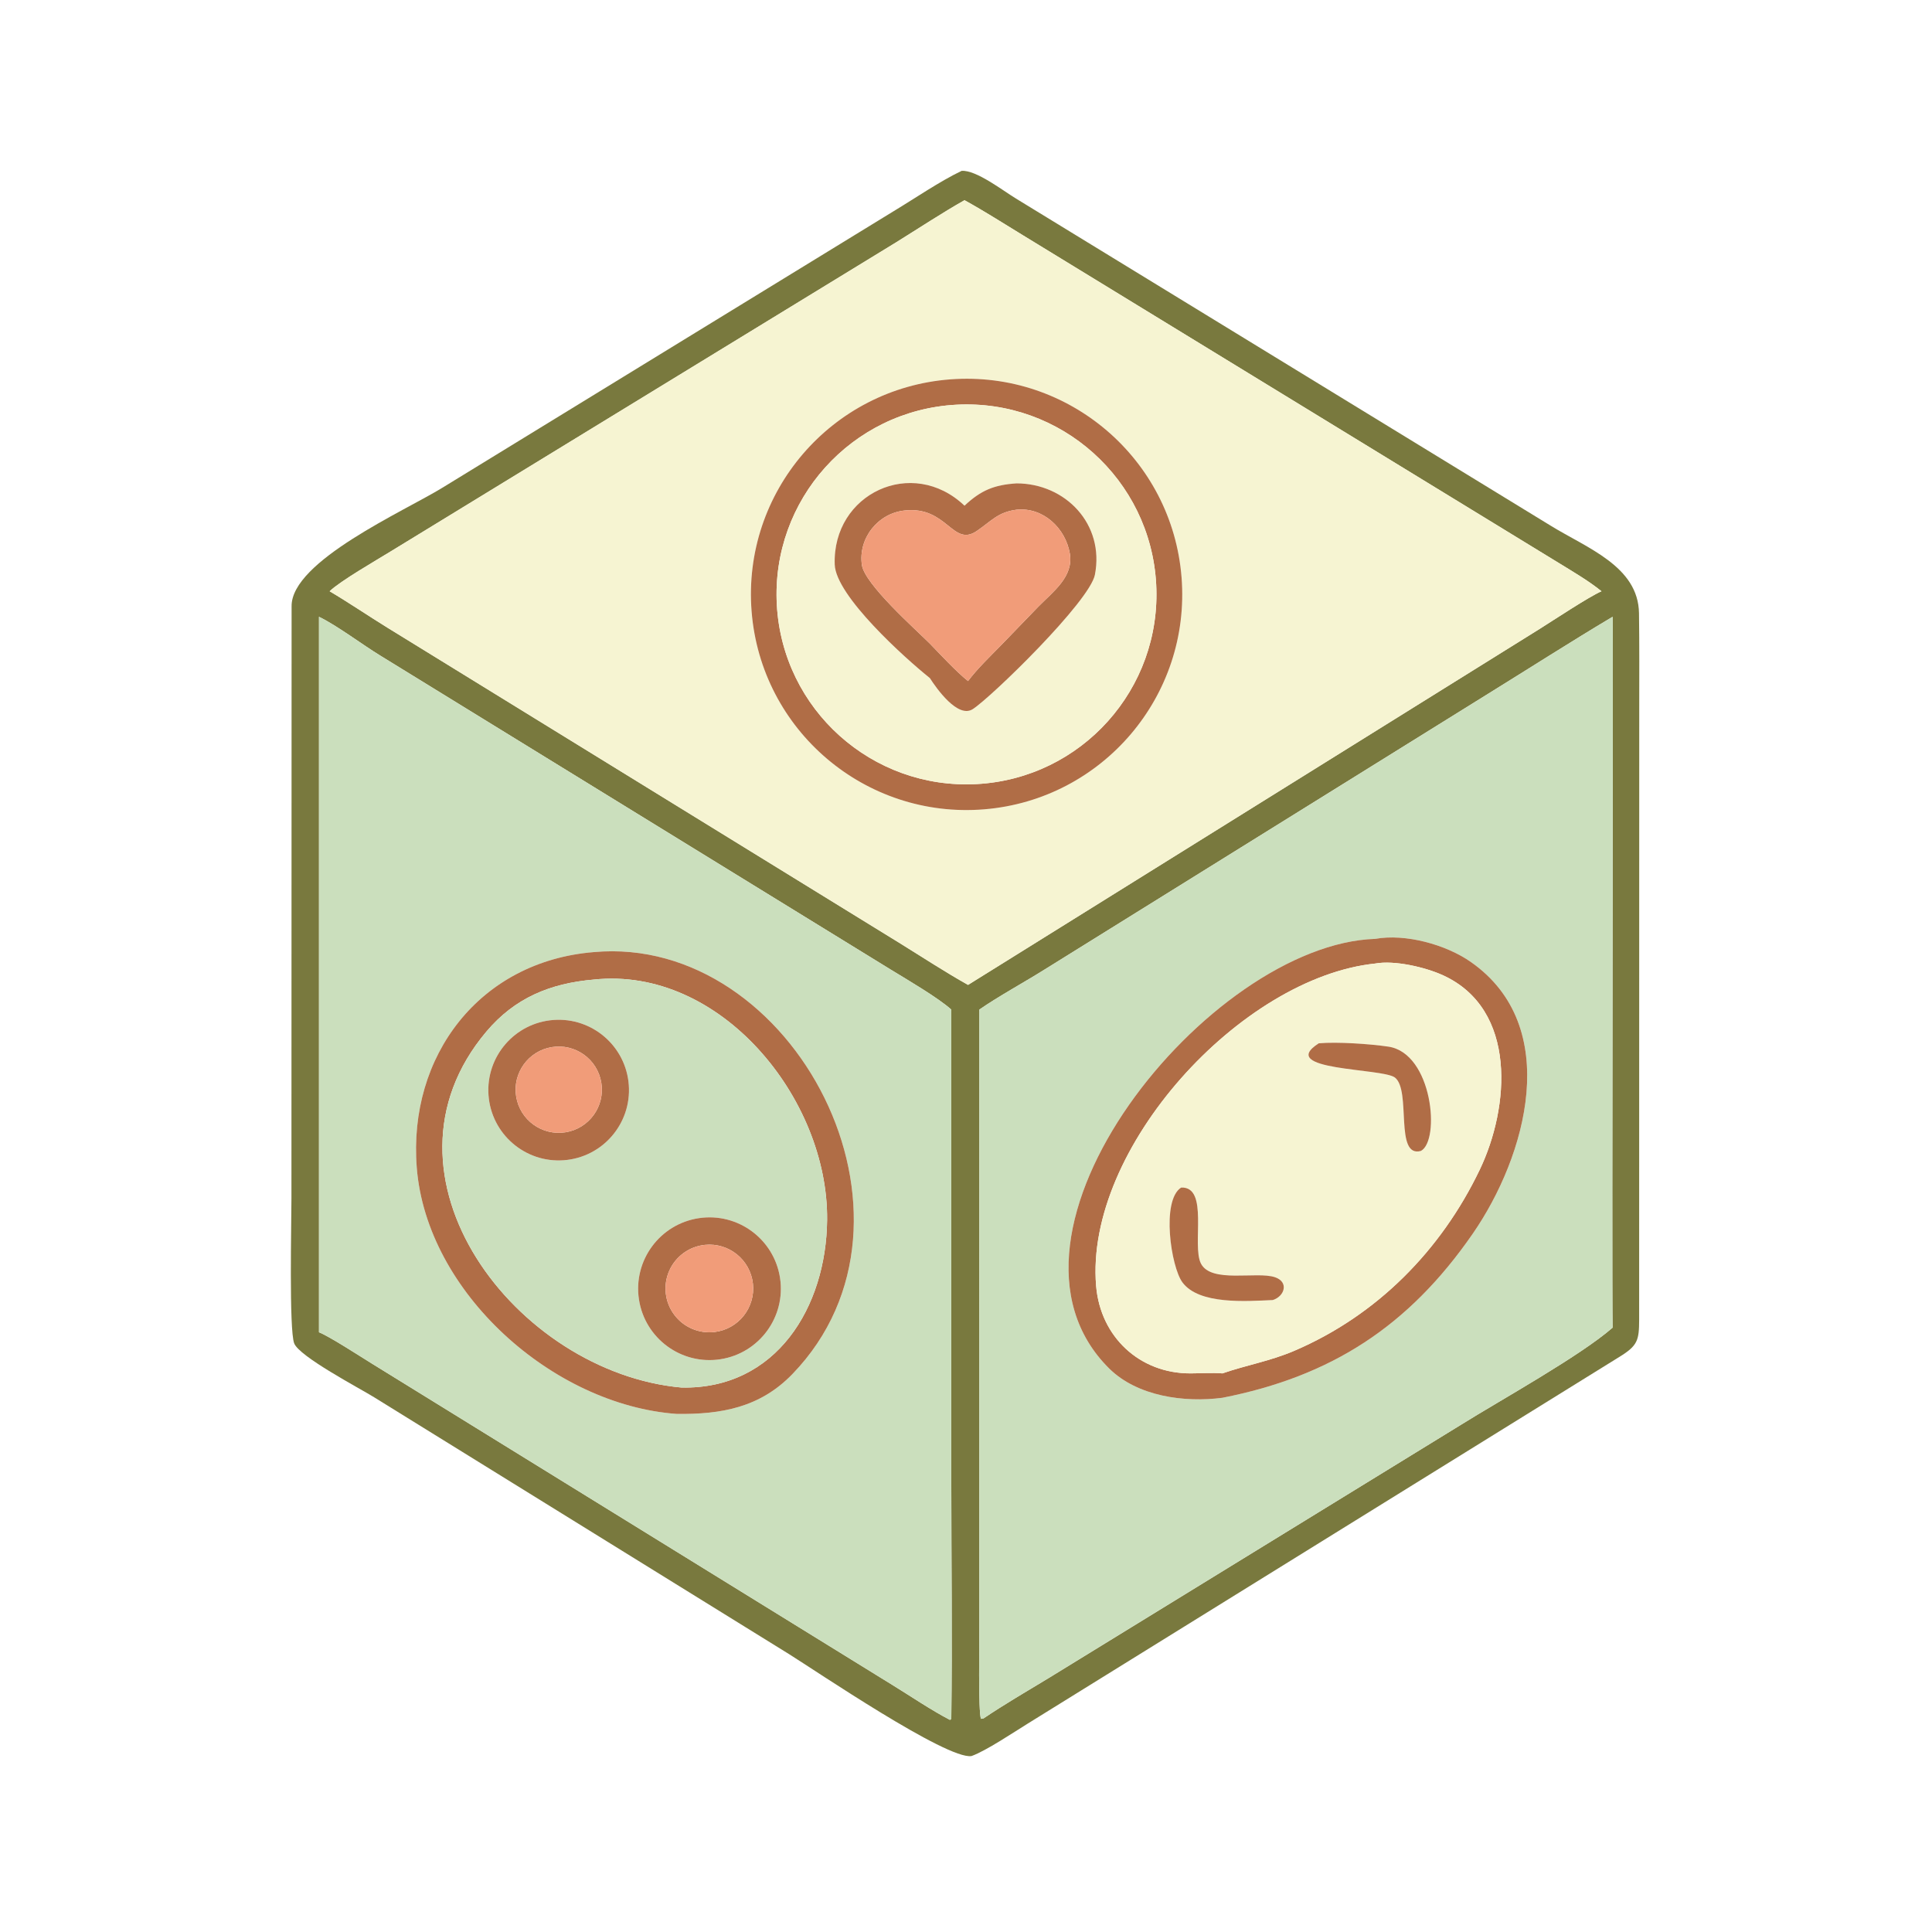
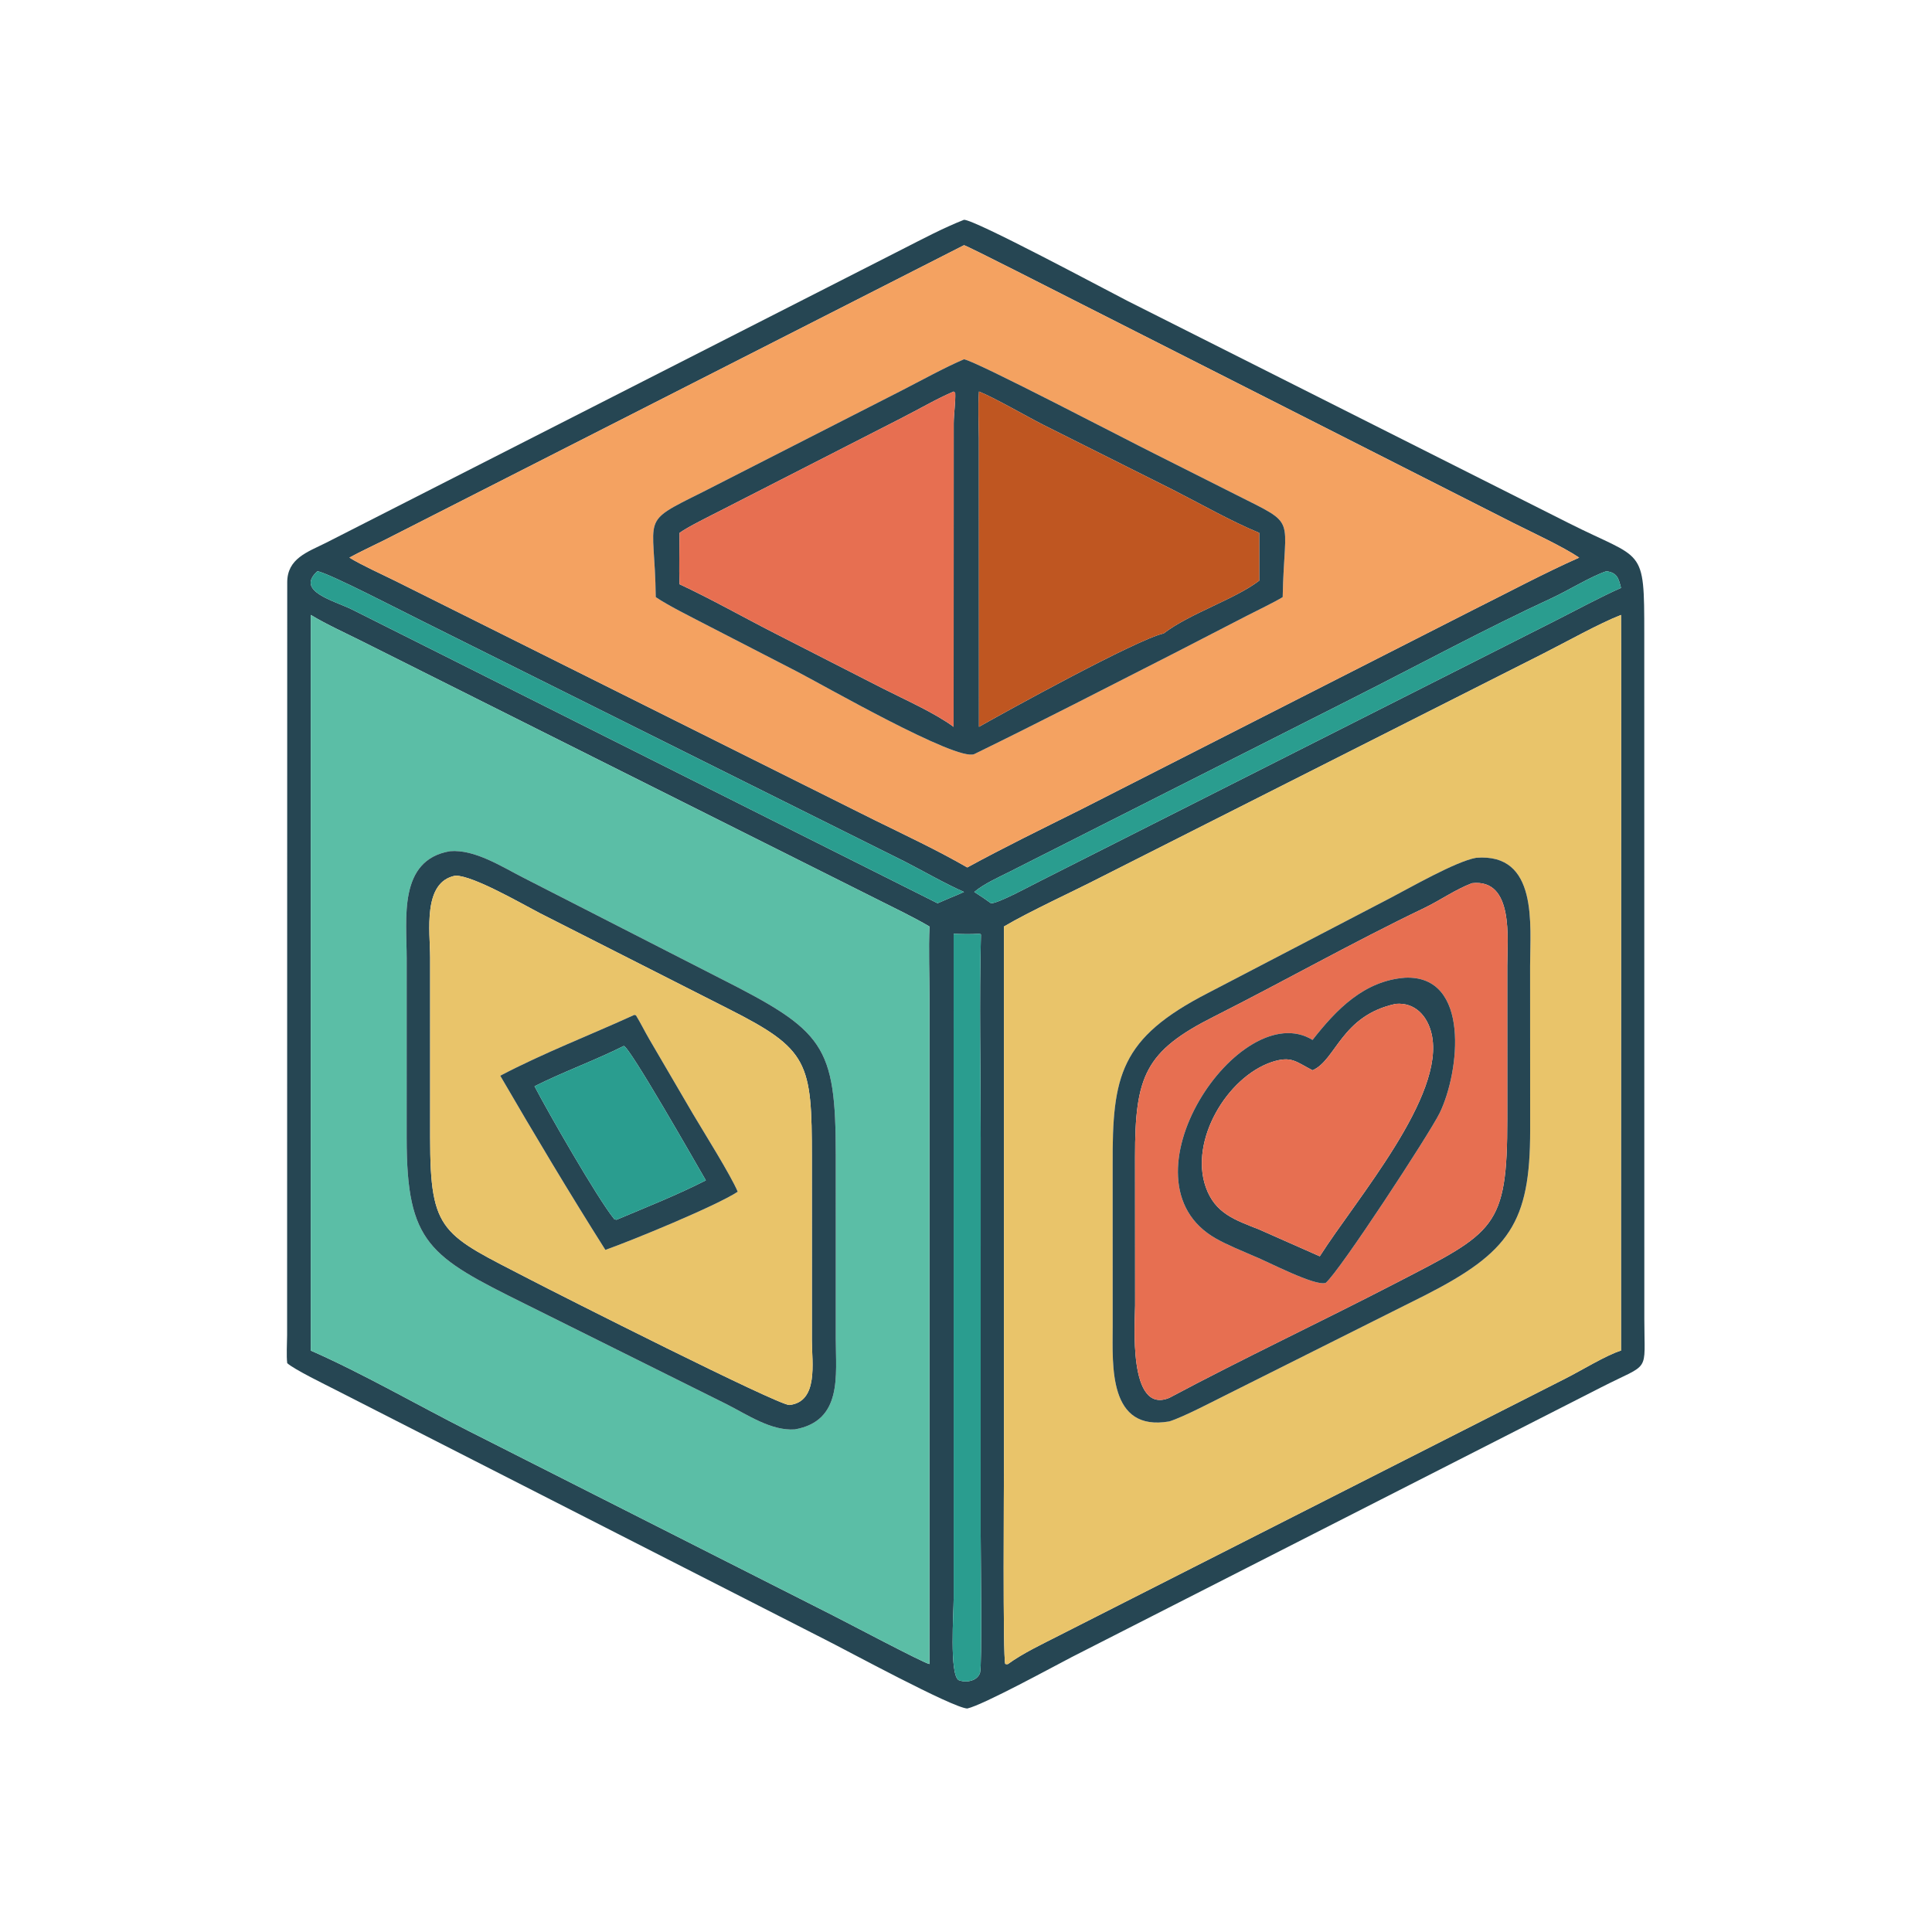
- <svg xmlns="http://www.w3.org/2000/svg" width="1024" height="1024" viewBox="0 0 1024 1024">
-   <path fill="#79793E" transform="scale(2 2)" d="M257.469 465.37C250.99 466.433 216.109 442.718 209.004 438.294L99.121 370.274C95.304 367.902 79.262 359.494 77.954 355.98C76.581 352.294 77.236 323.808 77.235 317.563L77.276 160.7C77.102 148.704 107.271 135.402 117.244 129.251L236.875 55.936C242.503 52.545 249.074 48.036 254.85 45.275C258.729 45.031 265.694 50.462 269.264 52.63L410.859 139.26C420.556 145.26 434.17 150.043 434.352 162.516C434.474 170.909 434.419 179.381 434.418 187.776L434.392 349.795C434.372 355.198 433.991 356.605 429.215 359.553L272.437 456.725C268.651 459.061 261.327 463.987 257.469 465.37ZM255.606 53.057C249.767 56.35 243.16 60.705 237.398 64.276L103.613 146.087C99.721 148.488 90.193 153.958 87.359 156.688C92.314 159.618 97.683 163.255 102.692 166.351L238.637 250.059C244.506 253.702 250.527 257.631 256.539 261.01L408.1 166.62C411.609 164.415 421.114 158.119 424.411 156.688C421.162 154.035 416.873 151.515 413.26 149.297L271.16 62.393C265.901 59.191 261.035 56.055 255.606 53.057ZM84.536 163.456L84.536 353.068C87.211 354.092 95.421 359.431 98.443 361.297L236.495 446.533C241.283 449.473 246.91 453.296 251.756 455.793C252.091 455.523 252.006 455.673 252.107 455.411C252.36 434.802 252.108 413.574 252.107 392.916L252.107 267.557C248.612 264.412 240.419 259.625 236.114 256.993L100.973 173.865C95.953 170.817 89.466 165.849 84.536 163.456ZM427.353 163.456C416.523 169.91 405.283 177.104 394.531 183.758L277.025 256.813C271.77 260.13 264.387 264.158 259.534 267.557L259.538 431.292C259.538 434.248 259.224 454.147 259.988 455.503L260.619 455.411C266.192 451.657 272.159 448.173 277.922 444.693L387.285 377.51C397.44 371.157 418.77 359.36 427.353 351.84C427.106 334.688 427.57 163.783 427.353 163.456Z" />
-   <path fill="#F6F4D2" transform="scale(2 2)" d="M87.359 156.688C90.193 153.958 99.721 148.488 103.613 146.087L237.398 64.276C243.16 60.705 249.767 56.35 255.606 53.057C261.035 56.055 265.901 59.191 271.16 62.393L413.26 149.297C416.873 151.515 421.162 154.035 424.411 156.688C421.114 158.119 411.609 164.415 408.1 166.62L256.539 261.01C250.527 257.631 244.506 253.702 238.637 250.059L102.692 166.351C97.683 163.255 92.314 159.618 87.359 156.688ZM251.881 100.531C220.322 102.898 196.695 130.46 199.181 162.01C201.667 193.56 229.318 217.082 260.858 214.478C292.231 211.887 315.601 184.415 313.129 153.033C310.656 121.65 283.272 98.177 251.881 100.531Z" />
-   <path fill="#B06D46" transform="scale(2 2)" d="M260.858 214.478C229.318 217.082 201.667 193.56 199.181 162.01C196.695 130.46 220.322 102.898 251.881 100.531C283.272 98.177 310.656 121.65 313.129 153.033C315.601 184.415 292.231 211.887 260.858 214.478ZM253.426 107.254C225.659 108.748 204.364 132.473 205.866 160.24C207.368 188.007 231.098 209.296 258.865 207.787C286.621 206.278 307.9 182.558 306.399 154.802C304.897 127.045 281.183 105.759 253.426 107.254Z" />
-   <path fill="#F6F4D2" transform="scale(2 2)" d="M258.865 207.787C231.098 209.296 207.368 188.007 205.866 160.24C204.364 132.473 225.659 108.748 253.426 107.254C281.183 105.759 304.897 127.045 306.399 154.802C307.9 182.558 286.621 206.278 258.865 207.787ZM269.397 128.101C263.519 128.487 259.973 129.899 255.606 134.017C241.758 120.843 220.57 130.805 221.211 149.608C221.495 157.956 239.916 174.49 246.412 179.687C248.214 182.498 253.854 190.467 257.793 187.927C262.79 184.706 288.79 159.368 290.161 152.317C292.766 138.928 282.387 128.117 269.397 128.101Z" />
-   <path fill="#B06D46" transform="scale(2 2)" d="M255.606 134.017C259.973 129.899 263.519 128.487 269.397 128.101C282.387 128.117 292.766 138.928 290.161 152.317C288.79 159.368 262.79 184.706 257.793 187.927C253.854 190.467 248.214 182.498 246.412 179.687C239.916 174.49 221.495 157.956 221.211 149.608C220.57 130.805 241.758 120.843 255.606 134.017ZM269.397 135.078C264.436 135.723 262.769 138.055 258.846 140.727C252.448 145.085 251.03 134.051 239.739 135.289C232.651 136.015 227.378 142.672 228.414 149.735C229.163 154.84 242.533 166.69 246.412 170.549C249.382 173.608 253.28 177.87 256.539 180.484C259.053 177.14 262.303 174.058 265.242 171.042L275.146 160.793C279.074 156.785 284.56 152.849 283.516 146.698C282.373 139.965 276.452 134.353 269.397 135.078Z" />
-   <path fill="#F19C79" transform="scale(2 2)" d="M246.412 170.549C242.533 166.69 229.163 154.84 228.414 149.735C227.378 142.672 232.651 136.015 239.739 135.289C251.03 134.051 252.448 145.085 258.846 140.727C262.769 138.055 264.436 135.723 269.397 135.078C276.452 134.353 282.373 139.965 283.516 146.698C284.56 152.849 279.074 156.785 275.146 160.793L265.242 171.042C262.303 174.058 259.053 177.14 256.539 180.484C253.28 177.87 249.382 173.608 246.412 170.549Z" />
-   <path fill="#CBDFBD" transform="scale(2 2)" d="M84.536 353.068L84.536 163.456C89.466 165.849 95.953 170.817 100.973 173.865L236.114 256.993C240.419 259.625 248.612 264.412 252.107 267.557L252.107 392.916C252.108 413.574 252.36 434.802 252.107 455.411C252.006 455.673 252.091 455.523 251.756 455.793C246.91 453.296 241.283 449.473 236.495 446.533L98.443 361.297C95.421 359.431 87.211 354.092 84.536 353.068ZM157.345 252.319C127.146 254.774 108.105 279.781 110.448 309.444C113.06 342.522 146.506 372.339 179.349 374.704C191.134 374.845 201.396 373.038 209.991 364.151C249.913 322.87 210.271 247.487 157.345 252.319Z" />
-   <path fill="#CBDFBD" transform="scale(2 2)" d="M259.534 267.557C264.387 264.158 271.77 260.13 277.025 256.813L394.531 183.758C405.283 177.104 416.523 169.91 427.353 163.456C427.57 163.783 427.106 334.688 427.353 351.84C418.77 359.36 397.44 371.157 387.285 377.51L277.922 444.693C272.159 448.173 266.192 451.657 260.619 455.411L259.988 455.503C259.224 454.147 259.538 434.248 259.538 431.292L259.534 267.557ZM364.453 248.809C320.491 250.204 257.824 326.918 293.949 362.667C301.451 370.09 313.92 371.739 323.96 370.428C352.711 364.767 373.233 351.605 390.281 326.967C404.518 306.391 414.187 271.998 389.791 254.933C383.18 250.308 372.456 247.364 364.453 248.809Z" />
-   <path fill="#B06D46" transform="scale(2 2)" d="M323.96 370.428C313.92 371.739 301.451 370.09 293.949 362.667C257.824 326.918 320.491 250.204 364.453 248.809C372.456 247.364 383.18 250.308 389.791 254.933C414.187 271.998 404.518 306.391 390.281 326.967C373.233 351.605 352.711 364.767 323.96 370.428ZM364.453 255.347C328.847 259.066 287.43 304.337 290.484 340.777C291.616 354.284 302.016 364.003 315.519 363.961C318.319 363.952 321.154 363.743 323.96 363.96C330.422 361.725 336.577 360.725 343.009 357.97C364.904 348.592 381.855 331.415 392.124 310.032C400.054 293.521 402.194 267.499 382.392 258.453C377.739 256.328 369.558 254.413 364.453 255.347Z" />
-   <path fill="#B06D46" transform="scale(2 2)" d="M179.349 374.704C146.506 372.339 113.06 342.522 110.448 309.444C108.105 279.781 127.146 254.774 157.345 252.319C210.271 247.487 249.913 322.87 209.991 364.151C201.396 373.038 191.134 374.845 179.349 374.704ZM157.345 259.598C145.822 260.601 136.452 264.441 128.912 273.369C96.696 311.518 136.797 363.755 180.617 367.713C205.759 368.217 218.947 346.363 219.193 323.339C219.536 291.112 190.889 256.004 157.345 259.598Z" />
-   <path fill="#F6F4D2" transform="scale(2 2)" d="M323.96 363.96C321.154 363.743 318.319 363.952 315.519 363.961C302.016 364.003 291.616 354.284 290.484 340.777C287.43 304.337 328.847 259.066 364.453 255.347C369.558 254.413 377.739 256.328 382.392 258.453C402.194 267.499 400.054 293.521 392.124 310.032C381.855 331.415 364.904 348.592 343.009 357.97C336.577 360.725 330.422 361.725 323.96 363.96ZM349.488 276.488C338.073 283.79 366.261 283.013 369.657 285.548C374.09 288.959 369.463 306.94 376.549 305.011C381.733 302.276 379.679 279.109 367.931 277.37C363.122 276.658 354.391 276.046 349.488 276.488ZM313.014 314.717C307.695 318.11 310.311 335.734 313.36 339.846C317.765 345.786 330.198 344.843 337.312 344.524C340.428 343.543 341.641 339.743 337.877 338.476C333.026 336.843 320.956 340.18 318.254 334.841C315.796 329.983 320.447 314.378 313.014 314.717Z" />
-   <path fill="#CBDFBD" transform="scale(2 2)" d="M180.617 367.713C136.797 363.755 96.696 311.518 128.912 273.369C136.452 264.441 145.822 260.601 157.345 259.598C190.889 256.004 219.536 291.112 219.193 323.339C218.947 346.363 205.759 368.217 180.617 367.713ZM146.701 270.3C136.438 271.045 128.72 279.966 129.459 290.229C130.198 300.492 139.114 308.215 149.378 307.482C159.65 306.748 167.38 297.824 166.641 287.552C165.901 277.28 156.972 269.555 146.701 270.3ZM185.213 322.824C174.86 324.38 167.742 334.051 169.332 344.399C170.923 354.746 180.617 361.833 190.96 360.208C201.254 358.591 208.3 348.951 206.717 338.652C205.134 328.353 195.517 321.274 185.213 322.824Z" />
-   <path fill="#B06D46" transform="scale(2 2)" d="M149.378 307.482C139.114 308.215 130.198 300.492 129.459 290.229C128.72 279.966 136.438 271.045 146.701 270.3C156.972 269.555 165.901 277.28 166.641 287.552C167.38 297.824 159.65 306.748 149.378 307.482ZM146.225 277.498C140.006 278.518 135.786 284.379 136.791 290.6C137.797 296.821 143.649 301.055 149.872 300.063C156.116 299.069 160.365 293.194 159.357 286.953C158.348 280.712 152.464 276.475 146.225 277.498Z" />
-   <path fill="#B06D46" transform="scale(2 2)" d="M376.549 305.011C369.463 306.94 374.09 288.959 369.657 285.548C366.261 283.013 338.073 283.79 349.488 276.488C354.391 276.046 363.122 276.658 367.931 277.37C379.679 279.109 381.733 302.276 376.549 305.011Z" />
-   <path fill="#F19C79" transform="scale(2 2)" d="M149.872 300.063C143.649 301.055 137.797 296.821 136.791 290.6C135.786 284.379 140.006 278.518 146.225 277.498C152.464 276.475 158.348 280.712 159.357 286.953C160.365 293.194 156.116 299.069 149.872 300.063Z" />
-   <path fill="#B06D46" transform="scale(2 2)" d="M337.312 344.524C330.198 344.843 317.765 345.786 313.36 339.846C310.311 335.734 307.695 318.11 313.014 314.717C320.447 314.378 315.796 329.983 318.254 334.841C320.956 340.18 333.026 336.843 337.877 338.476C341.641 339.743 340.428 343.543 337.312 344.524Z" />
-   <path fill="#B06D46" transform="scale(2 2)" d="M190.96 360.208C180.617 361.833 170.923 354.746 169.332 344.399C167.742 334.051 174.86 324.38 185.213 322.824C195.517 321.274 205.134 328.353 206.717 338.652C208.3 348.951 201.254 358.591 190.96 360.208ZM186.832 329.901C182.673 330.316 179.057 332.934 177.364 336.756C175.671 340.579 176.162 345.016 178.65 348.375C181.138 351.735 185.239 353.498 189.389 352.993C195.709 352.225 200.233 346.511 199.533 340.183C198.832 333.854 193.168 329.269 186.832 329.901Z" />
-   <path fill="#F19C79" transform="scale(2 2)" d="M189.389 352.993C185.239 353.498 181.138 351.735 178.65 348.375C176.162 345.016 175.671 340.579 177.364 336.756C179.057 332.934 182.673 330.316 186.832 329.901C193.168 329.269 198.832 333.854 199.533 340.183C200.233 346.511 195.709 352.225 189.389 352.993Z" />
+ <svg xmlns="http://www.w3.org/2000/svg" width="512" height="512" viewBox="0 0 512 512">
+   <path fill="#264653" d="M76.116 361.253C75.876 359.345 76.068 355.887 76.087 353.83L76.118 154.321C76.127 148.012 81.476 146.299 86.34 143.875L239.206 66.012C244.543 63.303 249.904 60.438 255.468 58.247C258.359 58.19 293.074 76.821 298.848 79.771L415.603 138.567C435.614 148.676 435.746 144.478 435.749 167.988L435.764 349.639C435.766 364.271 437.539 360.909 424.383 367.627L284.061 439.123C279.488 441.484 260.63 451.806 256.334 452.775C252.349 452.559 224.362 437.348 218.671 434.501L88.785 368.252C86.225 366.936 77.972 362.929 76.116 361.253ZM255.468 64.982L101.814 143.161C98.951 144.588 95.308 146.272 92.6 147.775C95.656 149.681 101.319 152.244 104.755 153.942L231.776 217.329C239.889 221.319 248.553 225.387 256.334 229.883C266.376 224.409 276.111 219.671 286.323 214.581L389.809 161.924C398.615 157.537 409.648 151.667 418.499 147.775C414.126 144.837 406.106 141.139 401.156 138.652L284.204 79.35C281.956 78.214 256.041 64.989 255.468 64.982ZM425.702 151.384C421.844 152.635 415.53 156.512 411.346 158.449C393.614 166.657 376.374 175.991 358.917 184.817L267.847 230.878C264.668 232.487 260.871 234.139 258.189 236.378C259.792 237.394 261.09 238.257 262.617 239.377C264.468 239.465 273.138 234.735 275.251 233.681L411.91 164.627C417.261 161.931 424.3 158.116 429.587 155.803C428.959 153.3 428.588 151.759 425.702 151.384ZM84.109 151.384C78.191 156.739 88.556 159.155 93.467 161.608L248.469 239.377L251.674 237.995C252.881 237.489 254.302 236.929 255.468 236.378C250.379 234.141 244.874 230.94 239.856 228.368L111.44 164.362C107.396 162.38 86.887 151.726 84.109 151.384ZM429.587 162.965C423.806 165.218 414.878 170.221 409.12 173.132L291.804 232.434C284.141 236.378 273.119 241.383 266.059 245.531L266.063 386.924C266.063 392.41 265.734 439.399 266.402 440.962C266.975 441.052 266.737 441.076 267.121 440.994C271.099 438.088 276.313 435.656 280.77 433.37L414.894 365.303C418.795 363.346 425.809 359.047 429.587 357.919C429.535 342.494 429.675 163.115 429.587 162.965ZM82.363 162.965L82.363 357.919C95.933 363.872 110.784 372.437 124.23 379.241L220.653 428.054C224 429.732 244.776 440.738 246.31 440.994L246.308 264.949C246.307 258.949 246.066 251.348 246.31 245.531C242.089 243.045 237.096 240.668 232.683 238.443L96.348 170.154C91.835 167.879 86.6 165.53 82.363 162.965ZM259.434 247.463C256.949 247.61 255.192 247.555 252.722 247.463L252.733 423.6C252.731 427.316 251.572 443.822 254.058 445.256C255.966 446.017 258.947 445.543 259.711 443.344C260.301 441.648 259.886 411.449 259.887 406.359L259.896 301.643C259.897 284.234 259.485 264.979 259.961 247.671L259.658 247.417L259.434 247.463Z" />
+   <path fill="#F4A261" d="M92.6 147.775C95.308 146.272 98.951 144.588 101.814 143.161L255.468 64.982C256.041 64.989 281.956 78.214 284.204 79.35L401.156 138.652C406.106 141.139 414.126 144.837 418.499 147.775C409.648 151.667 398.615 157.537 389.809 161.924L286.323 214.581C276.111 219.671 266.376 224.409 256.334 229.883C248.553 225.387 239.889 221.319 231.776 217.329L104.755 153.942C101.319 152.244 95.656 149.681 92.6 147.775ZM255.468 95.213C250.669 97.221 243.537 101.143 238.726 103.603L186.122 130.443C169.125 138.906 173.543 136.276 173.776 158.24C177.17 160.535 182.94 163.368 186.745 165.36L210.871 177.794C217.745 181.305 253.492 201.854 258.189 199.848C276.037 191.141 293.366 182.181 311.029 173.192L330.493 163.157C332.952 161.884 337.751 159.587 339.926 158.24C340.324 136.277 344.174 139.496 327.613 131.136L305.526 120.017C299.773 117.178 258.473 95.604 255.468 95.213Z" />
+   <path fill="#264653" d="M173.776 158.24C173.543 136.276 169.125 138.906 186.122 130.443L238.726 103.603C243.537 101.143 250.669 97.221 255.468 95.213C258.473 95.604 299.773 117.178 305.526 120.017L327.613 131.136C344.174 139.496 340.324 136.277 339.926 158.24C337.751 159.587 332.952 161.884 330.493 163.157L311.029 173.192C293.366 182.181 276.037 191.141 258.189 199.848C253.492 201.854 217.745 181.305 210.871 177.794L186.745 165.36C182.94 163.368 177.17 160.535 173.776 158.24ZM252.722 103.757C248.413 105.583 243.214 108.601 238.928 110.78L191.002 135.288C188.268 136.698 182.462 139.52 180.088 141.214C180.078 145.454 179.917 150.676 180.088 154.834C188.181 158.584 197.29 163.728 205.416 167.871L234.012 182.477C239.887 185.455 247.573 188.845 252.722 192.615L252.746 112.185C252.753 109.783 253.273 106.277 253.144 104.106L252.722 103.757ZM259.434 103.757C259.173 107.944 259.369 111.887 259.415 116.064L259.434 192.615C266.457 188.643 301.247 169.452 308.372 167.871C315.417 162.506 327.205 158.841 333.712 153.879L333.712 141.214C326.231 138.132 318.102 133.484 310.803 129.774L276.378 112.527C272.102 110.35 263.389 105.31 259.434 103.757Z" />
+   <path fill="#E76F51" d="M180.088 141.214C182.462 139.52 188.268 136.698 191.002 135.288L238.928 110.78C243.214 108.601 248.413 105.583 252.722 103.757L253.144 104.106C253.273 106.277 252.753 109.783 252.746 112.185L252.722 192.615C247.573 188.845 239.887 185.455 234.012 182.477L205.416 167.871C197.29 163.728 188.181 158.584 180.088 154.834C179.917 150.676 180.078 145.454 180.088 141.214Z" />
+   <path fill="#BF5621" d="M259.434 192.615L259.415 116.064C259.369 111.887 259.173 107.944 259.434 103.757C263.389 105.31 272.102 110.35 276.378 112.527L310.803 129.774C318.102 133.484 326.231 138.132 333.712 141.214L333.712 153.879C327.205 158.841 315.417 162.506 308.372 167.871C301.247 169.452 266.457 188.643 259.434 192.615Z" />
+   <path fill="#2A9D8F" d="M258.189 236.378C260.871 234.139 264.668 232.487 267.847 230.878L358.917 184.817C376.374 175.991 393.614 166.657 411.346 158.449C415.53 156.512 421.844 152.635 425.702 151.384C428.588 151.759 428.959 153.3 429.587 155.803C424.3 158.116 417.261 161.931 411.91 164.627L275.251 233.681C273.138 234.735 264.468 239.465 262.617 239.377C261.09 238.257 259.792 237.394 258.189 236.378Z" />
+   <path fill="#2A9D8F" d="M248.469 239.377L93.467 161.608C88.556 159.155 78.191 156.739 84.109 151.384C86.887 151.726 107.396 162.38 111.44 164.362L239.856 228.368C244.874 230.94 250.379 234.141 255.468 236.378C254.302 236.929 252.881 237.489 251.674 237.995L248.469 239.377Z" />
+   <path fill="#E9C46A" d="M266.059 245.531C273.119 241.383 284.141 236.378 291.804 232.434L409.12 173.132C414.878 170.221 423.806 165.218 429.587 162.965C429.675 163.115 429.535 342.494 429.587 357.919C425.809 359.047 418.795 363.346 414.894 365.303L280.77 433.37C276.313 435.656 271.099 438.088 267.121 440.994C266.737 441.076 266.975 441.052 266.402 440.962C265.734 439.399 266.063 392.41 266.063 386.924L266.059 245.531ZM391.193 227.326C385.831 228.259 373.647 235.28 368.412 237.999L320.123 263.157C296.82 275.151 294.762 285.056 294.866 308.651L294.87 351.59C294.852 362.03 293.721 379.486 309.88 376.689C313.592 375.545 321.82 371.205 325.622 369.326L377.765 343.208C399.964 331.865 405.524 324.058 405.507 299.538L405.491 255.908C405.495 245.128 407.701 225.991 391.193 227.326Z" />
+   <path fill="#5BBEA6" d="M82.363 357.919L82.363 162.965C86.6 165.53 91.835 167.879 96.348 170.154L232.683 238.443C237.096 240.668 242.089 243.045 246.31 245.531C246.066 251.348 246.307 258.949 246.308 264.949L246.31 440.994C244.776 440.738 224 429.732 220.653 428.054L124.23 379.241C110.784 372.437 95.933 363.872 82.363 357.919ZM119.252 225.572C105.463 227.93 107.78 243.446 107.774 253.984L107.768 301.615C107.775 329.561 113.815 332.989 139.145 345.55L192.566 372.131C198.077 374.929 204.389 379.255 210.651 378.807C223.348 376.544 221.487 364.493 221.492 354.719L221.49 306.132C221.472 276.804 218.382 273.198 190.7 259.188L138.981 232.739C133.18 229.82 125.89 225.012 119.252 225.572Z" />
+   <path fill="#264653" d="M210.651 378.807C204.389 379.255 198.077 374.929 192.566 372.131L139.145 345.55C113.815 332.989 107.775 329.561 107.768 301.615L107.774 253.984C107.78 243.446 105.463 227.93 119.252 225.572C125.89 225.012 133.18 229.82 138.981 232.739L190.7 259.188C218.382 273.198 221.472 276.804 221.49 306.132L221.492 354.719C221.487 364.493 223.348 376.544 210.651 378.807ZM120.742 232.049C111.896 233.665 113.981 246.903 113.991 253.761L113.993 301.45C113.981 326.95 117.263 327.044 140.553 339.12C148.392 343.185 205.833 372.221 209.168 372.343C216.959 371.511 215.166 361.092 215.155 355.279L215.151 306.873C215.164 281.496 214.336 278.106 193.002 267.329L143.076 242C138.177 239.458 125.538 232.109 120.742 232.049Z" />
+   <path fill="#264653" d="M309.88 376.689C293.721 379.486 294.852 362.03 294.87 351.59L294.866 308.651C294.762 285.056 296.82 275.151 320.123 263.157L368.412 237.999C373.647 235.28 385.831 228.259 391.193 227.326C407.701 225.991 405.495 245.128 405.491 255.908L405.507 299.538C405.524 324.058 399.964 331.865 377.765 343.208L325.622 369.326C321.82 371.205 313.592 375.545 309.88 376.689ZM390.087 234.056C385.656 235.731 381.696 238.586 377.414 240.64C358.547 249.688 340.344 260.003 321.673 269.421C303.506 278.584 300.772 285.105 300.796 306.573L300.814 345.949C300.809 350.256 298.85 375.014 309.88 370.448C329.689 359.881 349.898 350.387 369.828 340.073C396.047 326.505 399.475 325.605 399.444 296.489L399.44 255.928C399.442 248.885 401.259 232.776 390.087 234.056Z" />
+   <path fill="#E9C46A" d="M209.168 372.343C205.833 372.221 148.392 343.185 140.553 339.12C117.263 327.044 113.981 326.95 113.993 301.45L113.991 253.761C113.981 246.903 111.896 233.665 120.742 232.049C125.538 232.109 138.177 239.458 143.076 242L193.002 267.329C214.336 278.106 215.164 281.496 215.151 306.873L215.155 355.279C215.166 361.092 216.959 371.511 209.168 372.343ZM168.116 268.95C156.354 274.326 143.995 279.074 132.571 285.077C141.439 300.339 150.982 316.311 160.43 331.234C167.511 328.733 189.748 319.602 195.502 315.823C193.768 311.609 186.287 299.665 183.651 295.216L172.048 275.364C170.842 273.3 169.779 271.107 168.547 269.093L168.116 268.95Z" />
+   <path fill="#E76F51" d="M309.88 370.448C298.85 375.014 300.809 350.256 300.814 345.949L300.796 306.573C300.772 285.105 303.506 278.584 321.673 269.421C340.344 260.003 358.547 249.688 377.414 240.64C381.696 238.586 385.656 235.731 390.087 234.056C401.259 232.776 399.442 248.885 399.44 255.928L399.444 296.489C399.475 325.605 396.047 326.505 369.828 340.073C349.898 350.387 329.689 359.881 309.88 370.448ZM372.355 259.102C361.493 259.927 354.17 267.499 347.838 275.592C328.643 263.795 295.336 313.012 322.247 328.234C325.318 329.971 329.132 331.491 332.438 332.937C335.772 334.239 348.575 340.985 351.329 339.977C354.938 337.015 378.895 300.353 381.517 294.981C386.822 284.114 389.753 258.367 372.355 259.102Z" />
+   <path fill="#2A9D8F" d="M252.722 247.463C255.192 247.555 256.949 247.61 259.434 247.463L259.658 247.417L259.961 247.671C259.485 264.979 259.897 284.234 259.896 301.643L259.887 406.359C259.886 411.449 260.301 441.648 259.711 443.344C258.947 445.543 255.966 446.017 254.058 445.256C251.572 443.822 252.731 427.316 252.733 423.6L252.722 247.463Z" />
+   <path fill="#264653" d="M347.838 275.592C354.17 267.499 361.493 259.927 372.355 259.102C389.753 258.367 386.822 284.114 381.517 294.981C378.895 300.353 354.938 337.015 351.329 339.977C348.575 340.985 335.772 334.239 332.438 332.937C329.132 331.491 325.318 329.971 322.247 328.234C295.336 313.012 328.643 263.795 347.838 275.592ZM369.872 266.036C355.411 269.141 354.09 280.951 347.838 283.637C343.381 281.356 342.28 279.751 337.033 281.446C325.131 285.47 315.216 302.265 319.528 314.565C321.991 321.589 327.273 323.289 333.712 325.841L349.754 332.937C359.476 317.653 383.151 290.417 379.393 274.009C378.308 269.274 374.993 265.577 369.872 266.036Z" />
+   <path fill="#E76F51" d="M347.838 283.637C354.09 280.951 355.411 269.141 369.872 266.036C374.993 265.577 378.308 269.274 379.393 274.009C383.151 290.417 359.476 317.653 349.754 332.937L333.712 325.841C327.273 323.289 321.991 321.589 319.528 314.565C315.216 302.265 325.131 285.47 337.033 281.446C342.28 279.751 343.381 281.356 347.838 283.637Z" />
+   <path fill="#264653" d="M132.571 285.077C143.995 279.074 156.354 274.326 168.116 268.95L168.547 269.093C169.779 271.107 170.842 273.3 172.048 275.364L183.651 295.216C186.287 299.665 193.768 311.609 195.502 315.823C189.748 319.602 167.511 328.733 160.43 331.234C150.982 316.311 141.439 300.339 132.571 285.077ZM165.314 277.189C157.704 280.995 149.174 284.082 141.657 287.871C145.043 294.385 158.094 317.255 162.79 323.098L163.36 323.258C171.112 319.991 179.65 316.607 187.051 312.806C184.735 308.822 166.843 277.358 165.314 277.189Z" />
+   <path fill="#2A9D8F" d="M141.657 287.871C149.174 284.082 157.704 280.995 165.314 277.189C166.843 277.358 184.735 308.822 187.051 312.806C179.65 316.607 171.112 319.991 163.36 323.258L162.79 323.098C158.094 317.255 145.043 294.385 141.657 287.871Z" />
</svg>
